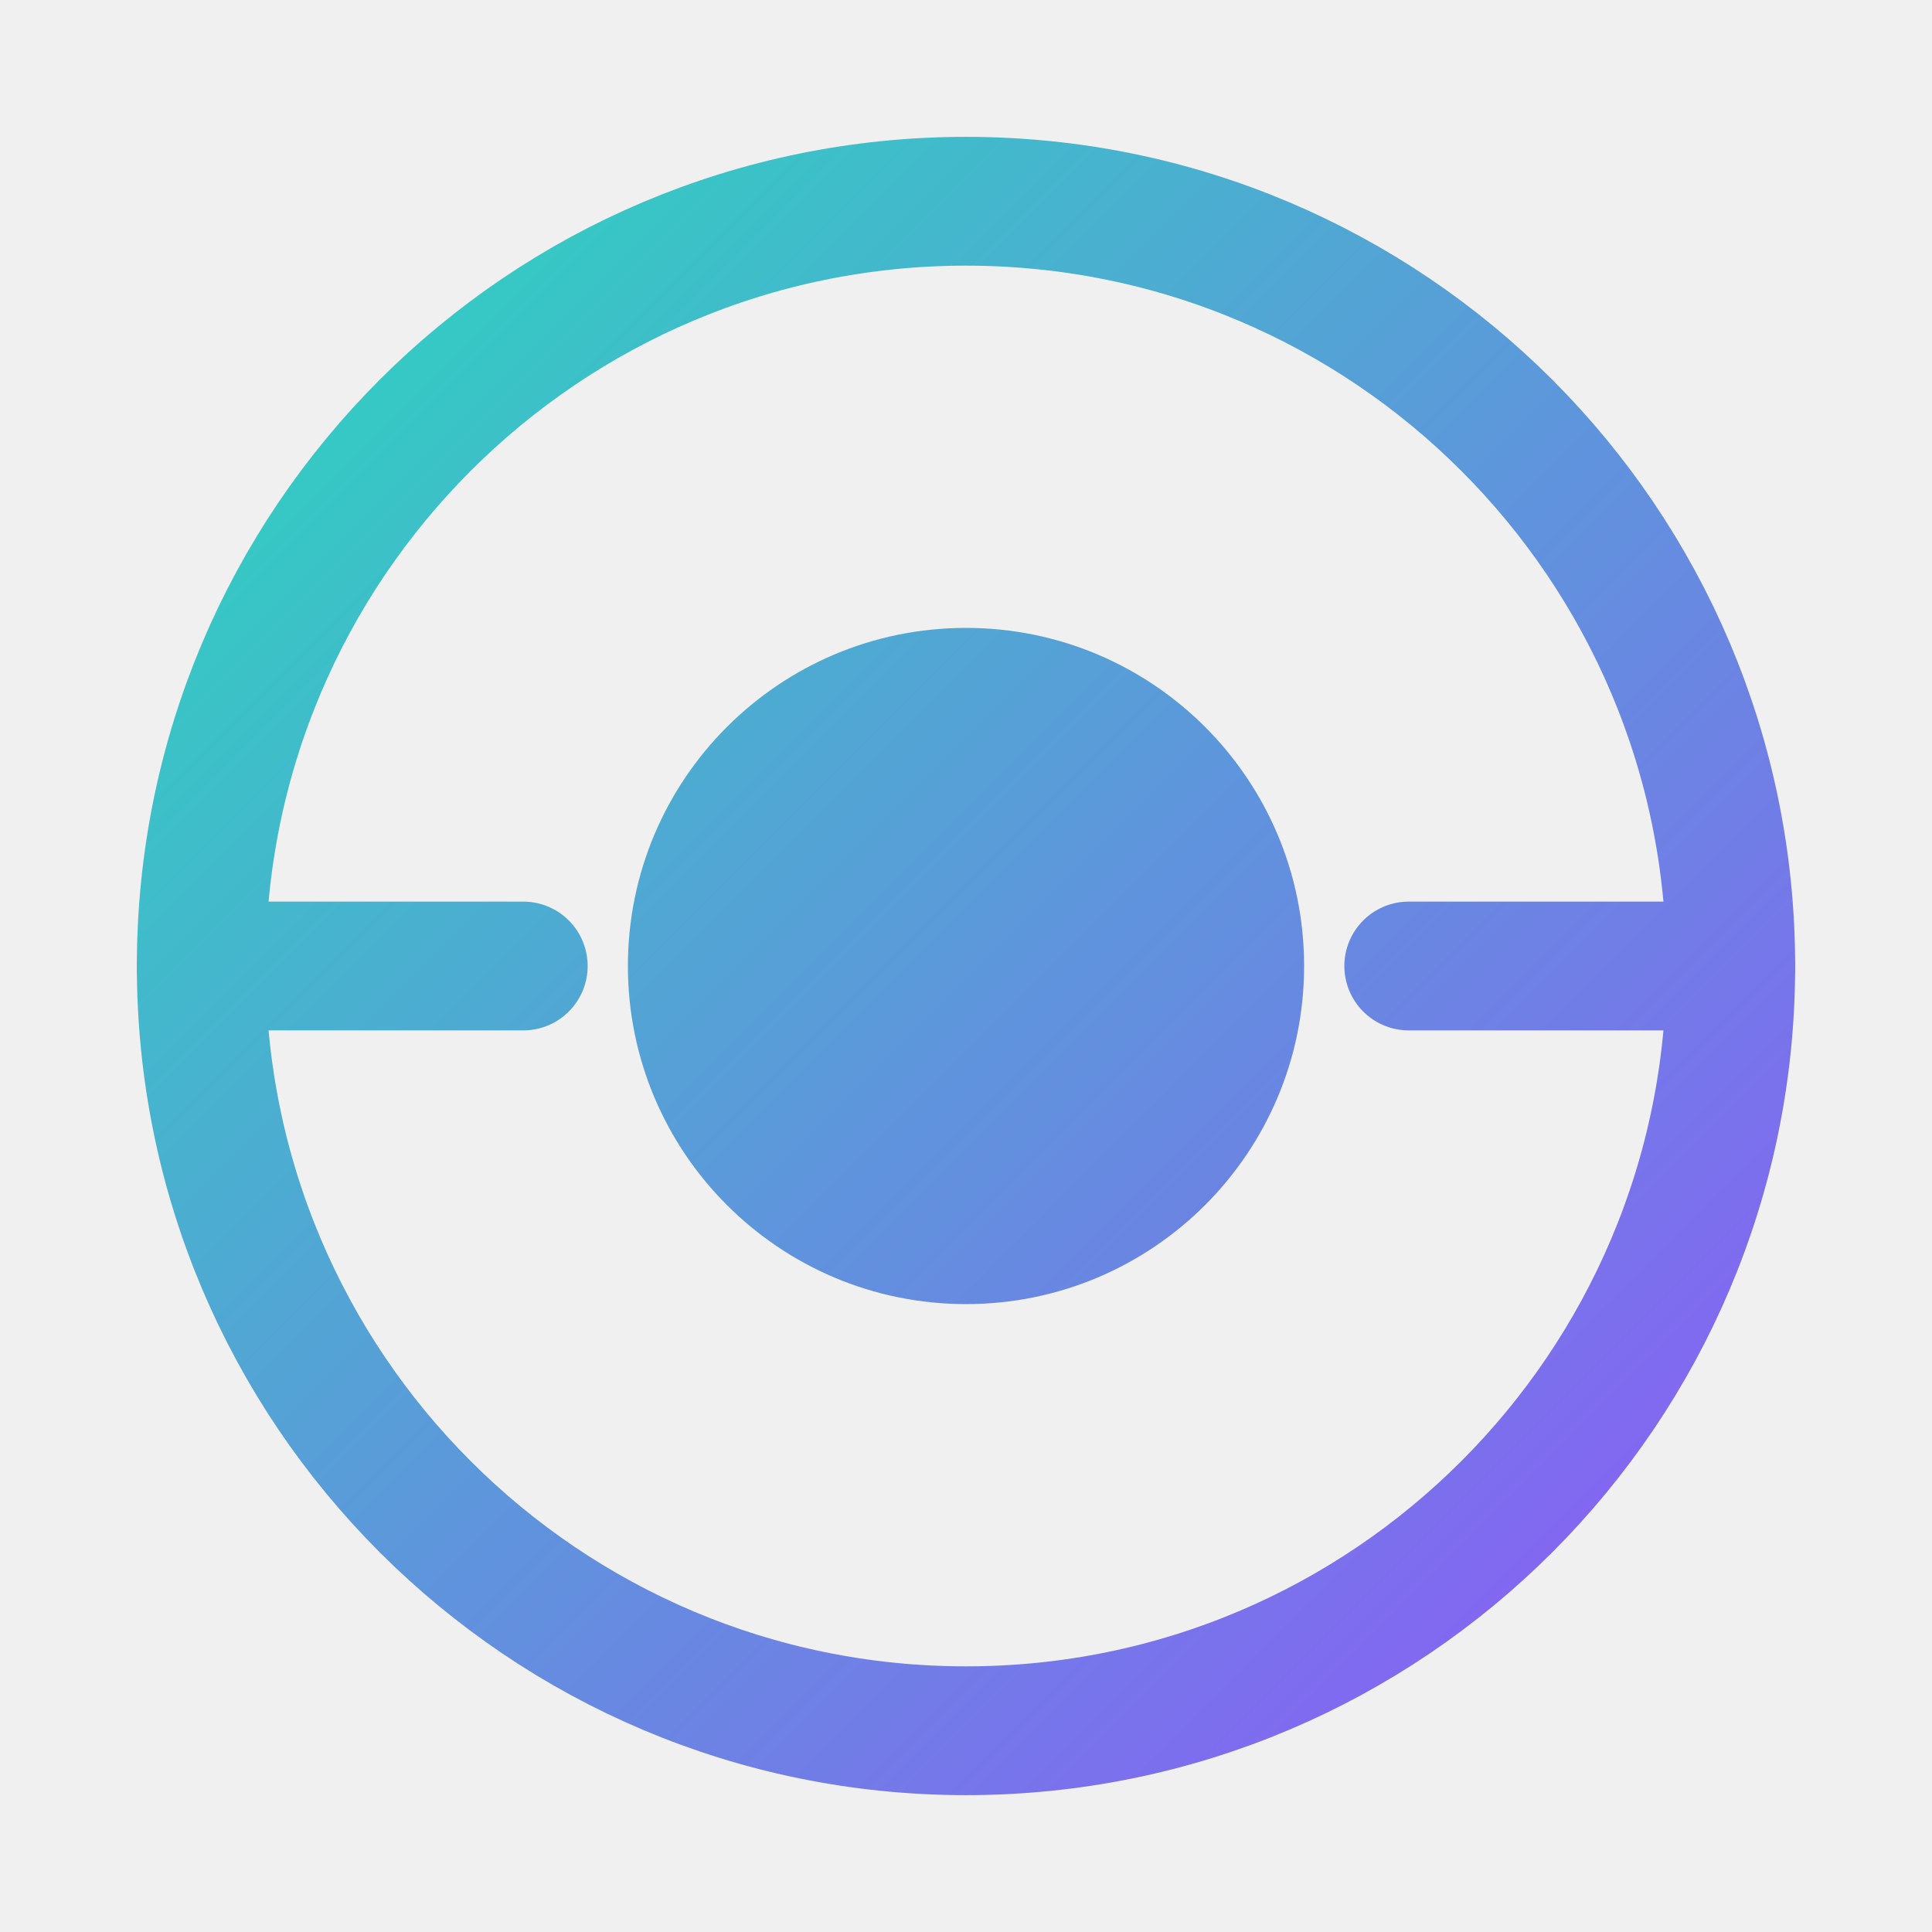
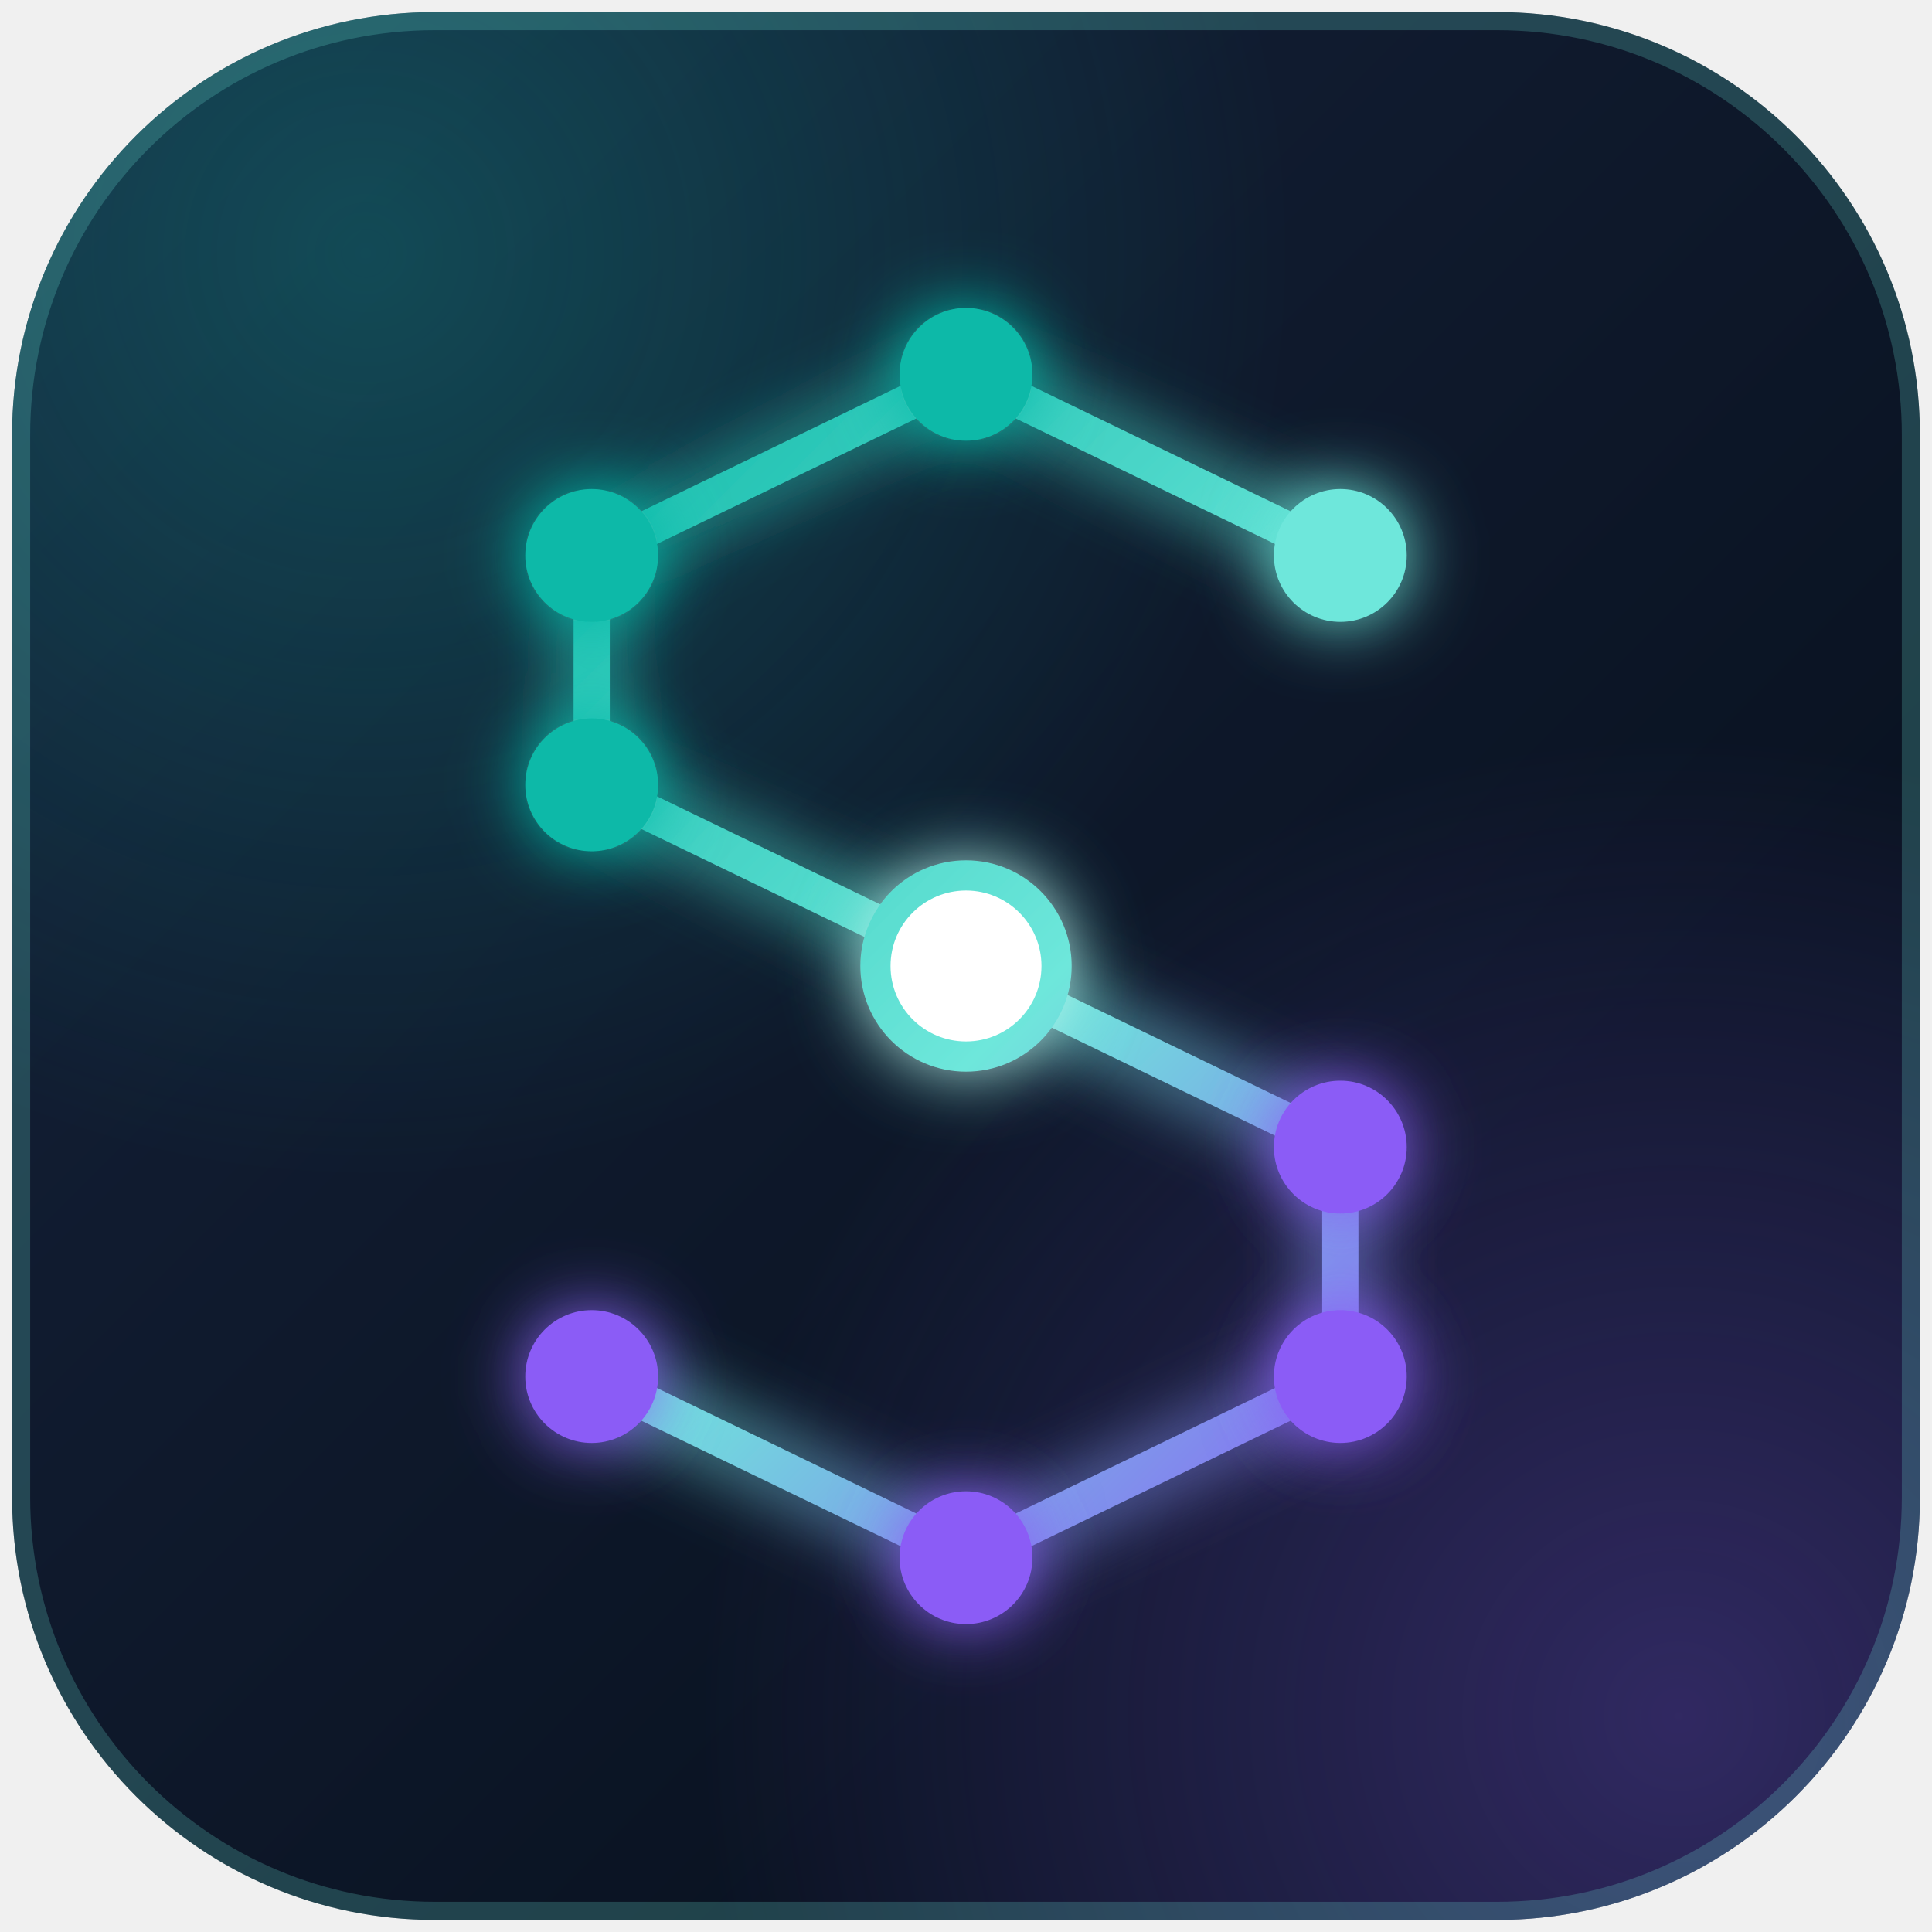
- <svg xmlns="http://www.w3.org/2000/svg" width="96" height="96" viewBox="0 0 24 24" fill="none">
+ <svg xmlns="http://www.w3.org/2000/svg" viewBox="0 0 320 320" fill="none">
  <defs>
-     <linearGradient id="sg" x1="3" y1="3" x2="21" y2="21" gradientUnits="userSpaceOnUse">
-       <stop offset="0" stop-color="#2dd4bf" />
+     <linearGradient id="tile" x1="0" y1="0" x2="320" y2="320" gradientUnits="userSpaceOnUse">
+       <stop offset="0" stop-color="#16233c" />
+       <stop offset="0.7" stop-color="#0a1322" />
+     </linearGradient>
+     <radialGradient id="glow-tl" cx="0.18" cy="0.12" r="0.9">
+       <stop offset="0" stop-color="#0fb9a8" stop-opacity="0.28" />
+       <stop offset="0.55" stop-color="#0fb9a8" stop-opacity="0" />
+     </radialGradient>
+     <radialGradient id="glow-br" cx="0.88" cy="0.9" r="0.95">
+       <stop offset="0" stop-color="#8b5cf6" stop-opacity="0.30" />
+       <stop offset="0.55" stop-color="#8b5cf6" stop-opacity="0" />
+     </radialGradient>
+     <linearGradient id="edge" x1="76" y1="76" x2="244" y2="244" gradientUnits="userSpaceOnUse">
+       <stop offset="0" stop-color="#0fb9a8" />
+       <stop offset="0.55" stop-color="#6ee7db" />
      <stop offset="1" stop-color="#8b5cf6" />
    </linearGradient>
+     <filter id="glow" x="-40%" y="-40%" width="180%" height="180%">
+       <feGaussianBlur stdDeviation="6" result="b" />
+       <feMerge>
+         <feMergeNode in="b" />
+         <feMergeNode in="SourceGraphic" />
+       </feMerge>
+     </filter>
  </defs>
-   <circle cx="12" cy="12" r="9.5" stroke="url(#sg)" stroke-width="1.6" />
-   <circle cx="12" cy="12" r="4.2" fill="url(#sg)" />
-   <path d="M2.5 12h4M17.5 12h4" stroke="url(#sg)" stroke-width="1.6" stroke-linecap="round" />
+   <rect x="2" y="2" width="316" height="316" rx="70" fill="url(#tile)" />
+   <rect x="2" y="2" width="316" height="316" rx="70" fill="url(#glow-tl)" />
+   <rect x="2" y="2" width="316" height="316" rx="70" fill="url(#glow-br)" />
+   <rect x="3.5" y="3.5" width="313" height="313" rx="68.5" stroke="#6ee7db" stroke-opacity="0.22" stroke-width="3" />
+   <g stroke="url(#edge)" stroke-width="6" filter="url(#glow)" stroke-linecap="round">
+     <path d="M222 92 L160 62 L98 92 L98 130 L160 160 L222 190 L222 228 L160 258 L98 228" />
+   </g>
+   <g filter="url(#glow)">
+     <circle cx="222" cy="92" r="11" fill="#6ee7db" />
+     <circle cx="160" cy="62" r="11" fill="#0fb9a8" />
+     <circle cx="98" cy="92" r="11" fill="#0fb9a8" />
+     <circle cx="98" cy="130" r="11" fill="#0fb9a8" />
+     <circle cx="222" cy="190" r="11" fill="#8b5cf6" />
+     <circle cx="222" cy="228" r="11" fill="#8b5cf6" />
+     <circle cx="160" cy="258" r="11" fill="#8b5cf6" />
+     <circle cx="98" cy="228" r="11" fill="#8b5cf6" />
+     <circle cx="160" cy="160" r="15" fill="#ffffff" />
+     <circle cx="160" cy="160" r="15" stroke="url(#edge)" stroke-width="5" fill="none" />
+   </g>
</svg>
